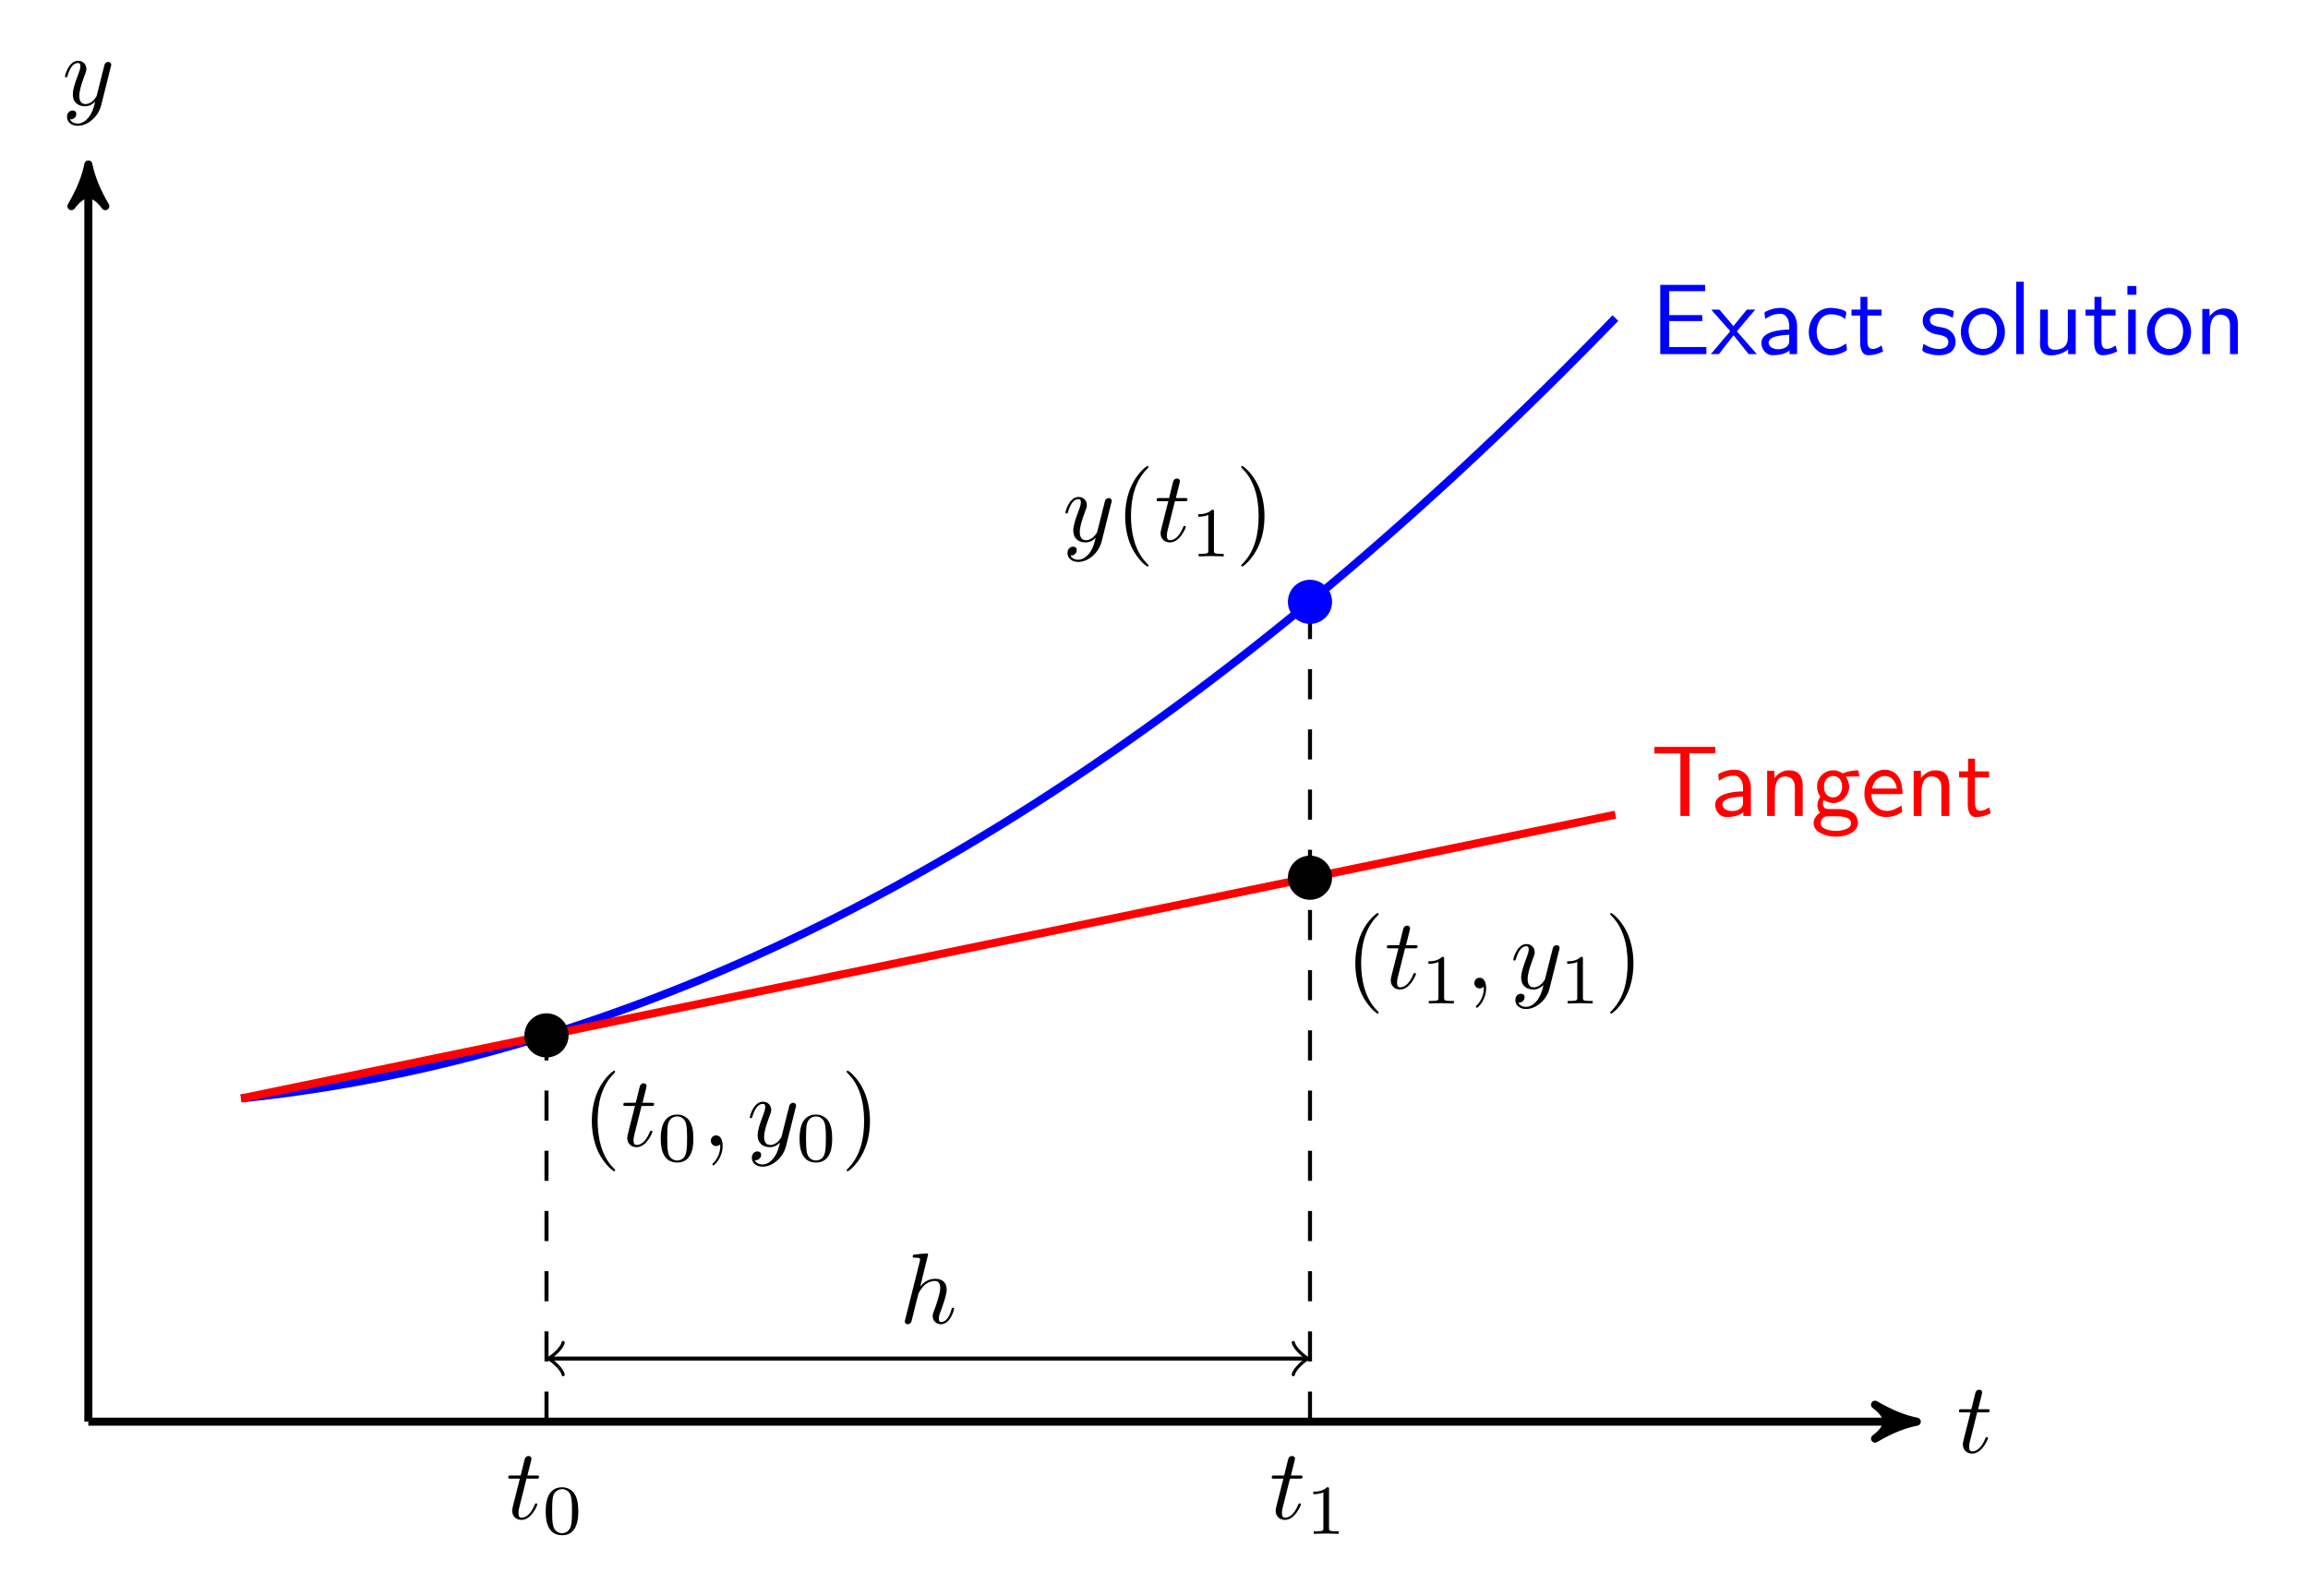
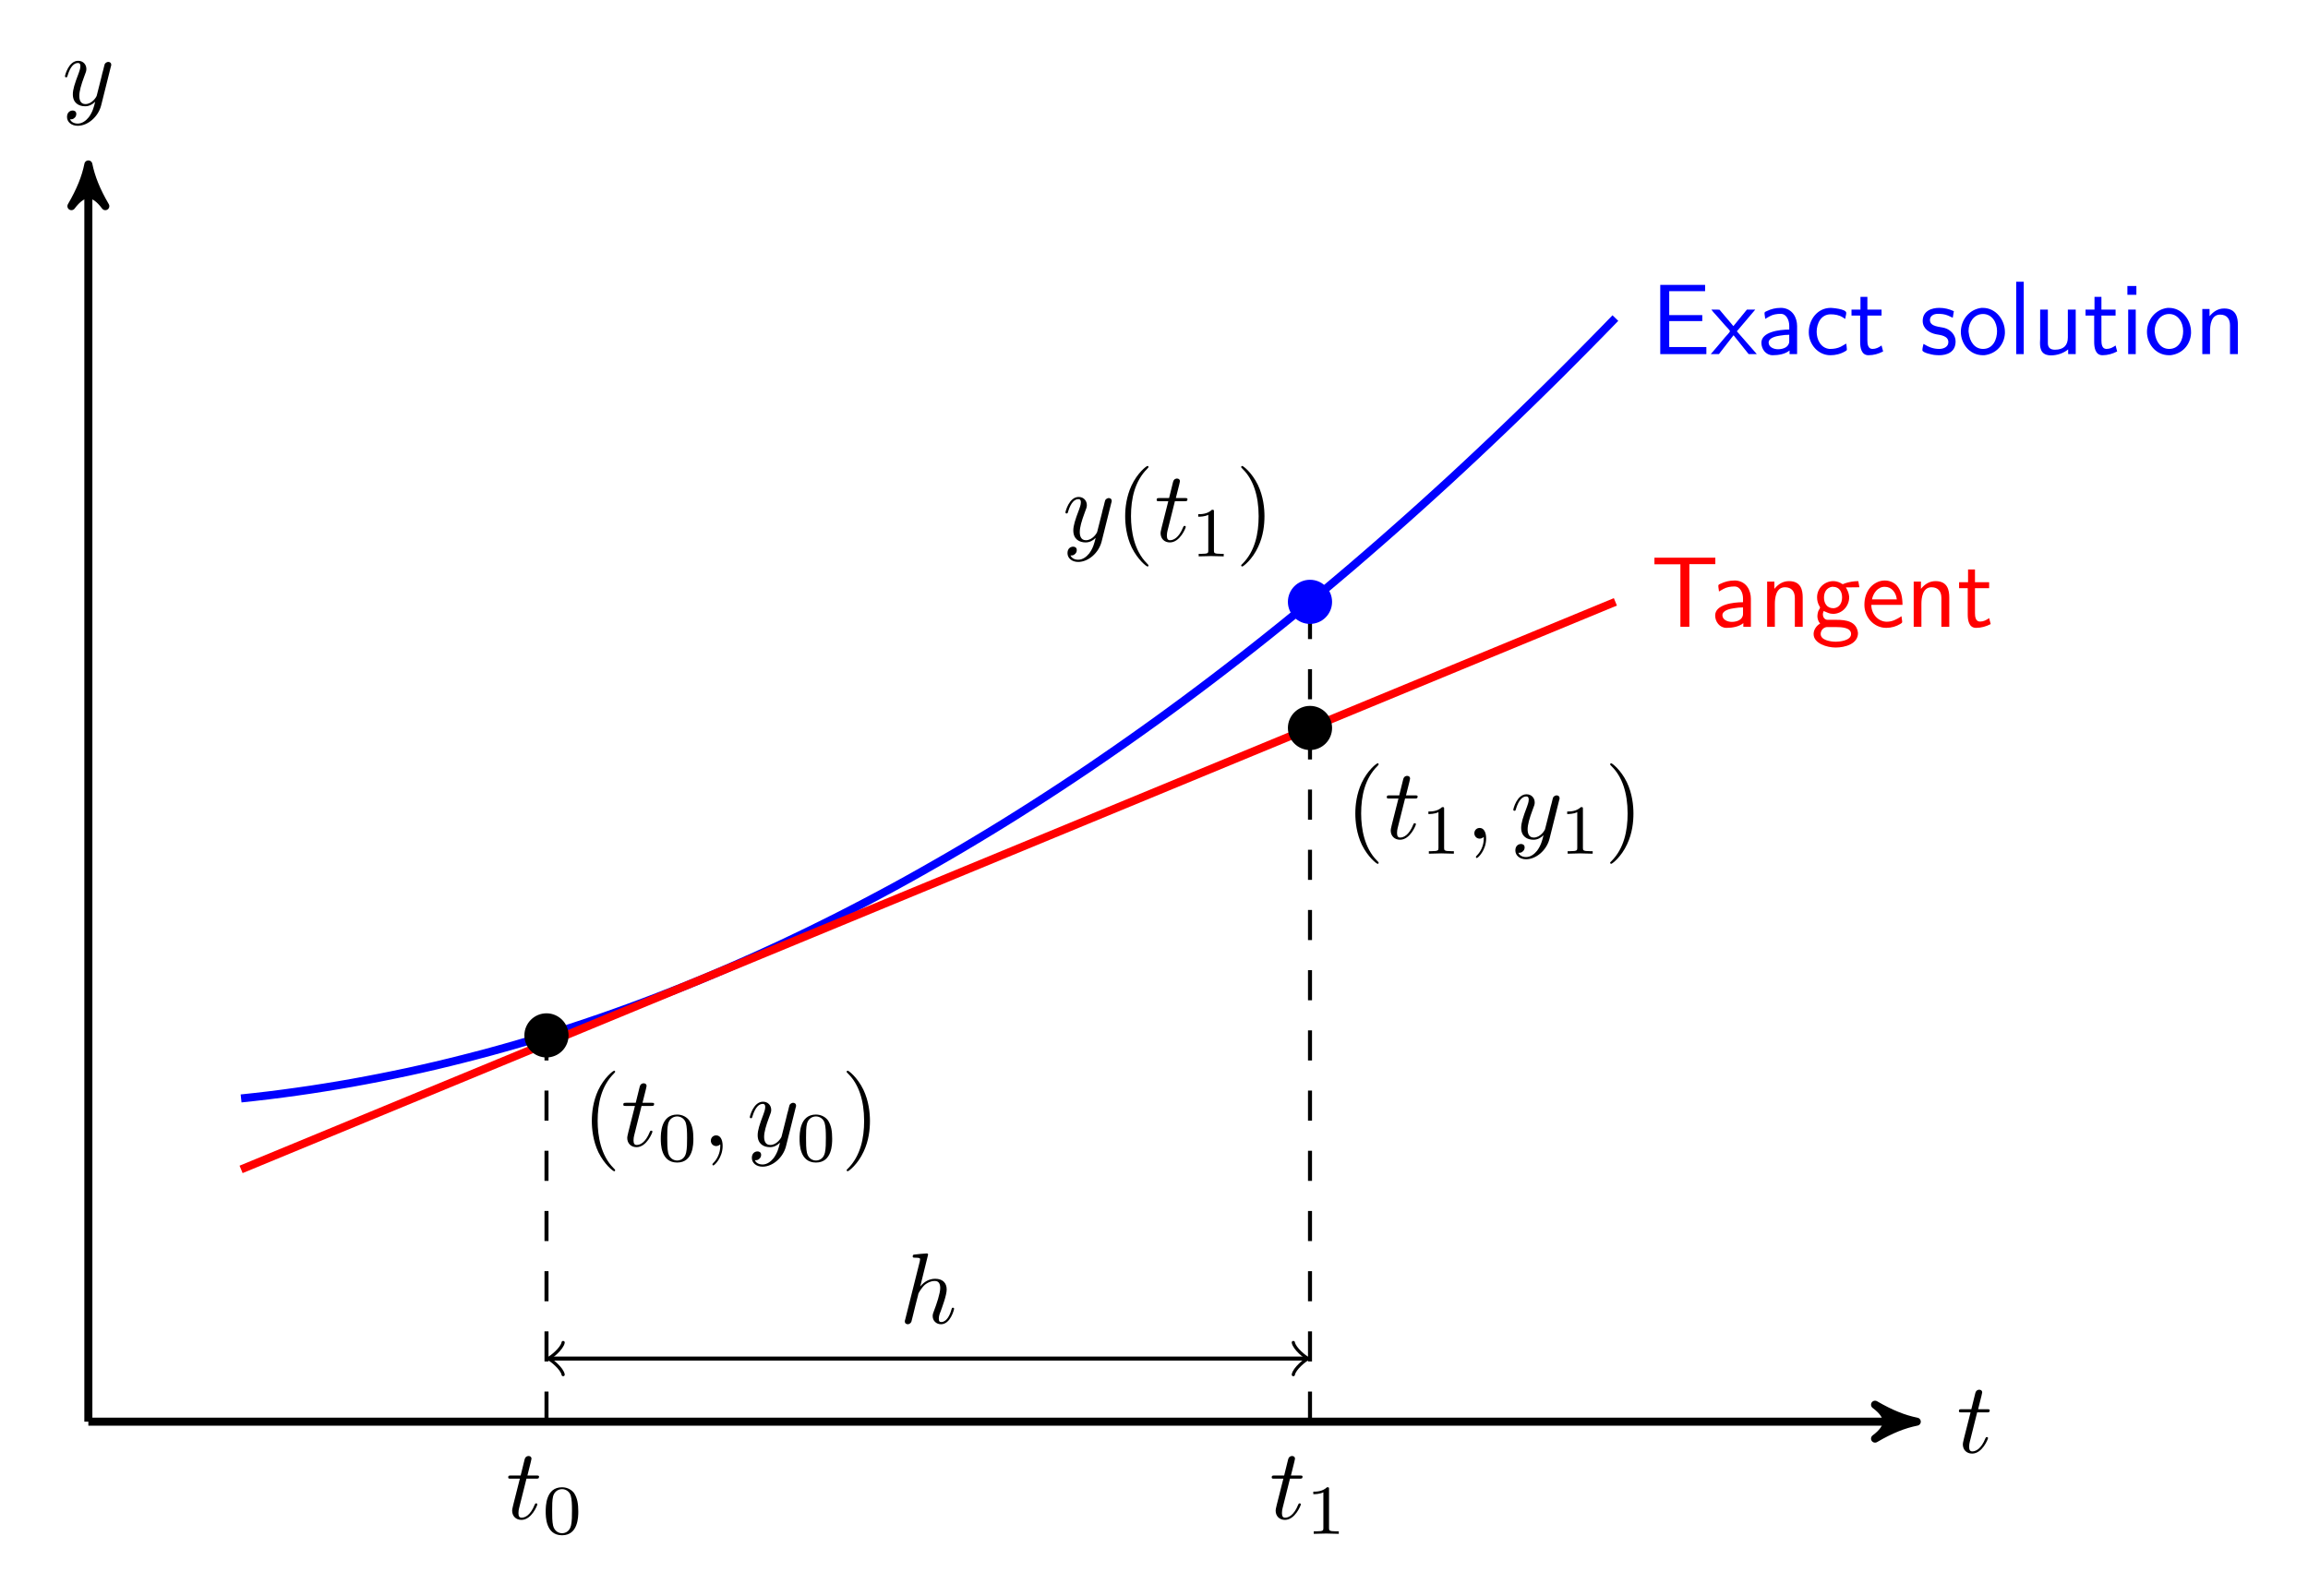
<svg xmlns="http://www.w3.org/2000/svg" xmlns:xlink="http://www.w3.org/1999/xlink" width="229.161pt" height="158.469pt" viewBox="0 0 229.161 158.469">
  <defs>
    <g>
      <g id="glyph-0-0">
        <path d="M 0.938 -6.891 L 0.938 -0.016 L 5.516 -0.016 L 5.516 -0.719 L 1.828 -0.719 L 1.828 -3.297 L 5.109 -3.297 L 5.109 -3.891 L 1.828 -3.891 L 1.828 -6.266 L 5.391 -6.266 L 5.391 -6.891 Z M 0.938 -6.891 " />
      </g>
      <g id="glyph-0-1">
        <path d="M 0.062 -4.438 C 0.188 -4.25 0.359 -4.078 0.516 -3.906 L 1.422 -2.875 C 1.578 -2.688 1.906 -2.391 1.906 -2.297 C 1.906 -2.188 1.578 -1.875 1.422 -1.688 C 1.109 -1.328 0.812 -0.969 0.5 -0.594 C 0.328 -0.406 0.156 -0.203 0 -0.016 L 0.812 -0.016 L 2.266 -1.891 L 3.766 -0.016 L 4.578 -0.016 L 2.594 -2.281 L 4.422 -4.438 L 3.594 -4.438 L 2.25 -2.797 L 0.875 -4.422 L 0.625 -4.438 Z M 0.062 -4.438 " />
      </g>
      <g id="glyph-0-2">
        <path d="M 0.812 -3.516 C 0.969 -3.594 1.094 -3.688 1.25 -3.766 C 1.578 -3.953 1.969 -4.016 2.359 -4.016 C 2.953 -4.016 3.203 -3.344 3.203 -2.828 C 3.203 -2.703 3.203 -2.578 3.203 -2.453 C 2.188 -2.453 0.438 -2.219 0.438 -1.141 C 0.438 -0.516 0.875 0.094 1.562 0.094 C 2.141 0.094 2.797 -0.016 3.234 -0.375 L 3.234 -0.016 L 3.984 -0.016 L 3.984 -2.797 C 3.984 -3.625 3.547 -4.531 2.469 -4.609 L 2.359 -4.609 C 1.859 -4.609 1.406 -4.5 0.953 -4.281 C 0.875 -4.25 0.75 -4.203 0.75 -4.094 C 0.75 -3.891 0.812 -3.703 0.812 -3.516 Z M 3.203 -1.938 L 3.203 -1.297 C 3.203 -0.719 2.609 -0.5 2.094 -0.5 C 1.672 -0.5 1.156 -0.703 1.156 -1.172 C 1.172 -1.656 1.953 -1.812 2.328 -1.859 C 2.609 -1.906 2.906 -1.938 3.203 -1.938 Z M 3.203 -1.938 " />
      </g>
      <g id="glyph-0-3">
        <path d="M 4.078 -1.062 C 3.891 -0.969 3.719 -0.844 3.531 -0.75 C 3.219 -0.594 2.844 -0.531 2.5 -0.531 L 2.406 -0.531 C 1.531 -0.625 1.141 -1.469 1.141 -2.234 C 1.141 -3.047 1.562 -3.969 2.531 -3.969 C 2.953 -3.969 3.391 -3.891 3.75 -3.656 C 3.828 -3.609 3.891 -3.547 3.984 -3.516 C 3.984 -3.703 4.078 -3.906 4.078 -4.109 C 4.078 -4.531 2.531 -4.609 2.547 -4.609 C 1.188 -4.609 0.359 -3.406 0.359 -2.203 L 0.359 -2.141 C 0.375 -1 1.266 0.094 2.5 0.094 C 3.031 0.094 3.531 -0.031 4 -0.312 C 4.062 -0.359 4.141 -0.375 4.141 -0.484 C 4.141 -0.672 4.094 -0.875 4.078 -1.062 Z M 4.078 -1.062 " />
      </g>
      <g id="glyph-0-4">
        <path d="M 1.062 -5.703 L 1.062 -4.438 L 0.172 -4.438 L 0.172 -3.844 L 1.031 -3.844 L 1.031 -1.219 C 1.031 -0.672 1.141 0.094 1.859 0.094 C 2.375 0.094 2.859 -0.047 3.312 -0.281 L 3.156 -0.875 C 2.859 -0.672 2.609 -0.531 2.25 -0.531 C 1.797 -0.531 1.75 -1.031 1.75 -1.375 L 1.75 -3.844 L 3.156 -3.844 L 3.156 -4.438 L 1.75 -4.438 L 1.75 -5.703 Z M 1.062 -5.703 " />
      </g>
      <g id="glyph-0-5">
        <path d="M 0.406 -1.031 C 0.359 -0.828 0.297 -0.594 0.297 -0.406 C 0.297 -0.141 1.328 0.047 1.453 0.062 C 1.609 0.078 1.781 0.094 1.969 0.094 C 2.703 0.094 3.594 -0.188 3.594 -1.281 C 3.594 -1.922 3.094 -2.438 2.516 -2.609 C 2.031 -2.75 1.047 -2.719 1.047 -3.406 C 1.047 -3.812 1.422 -4.016 1.828 -4.016 C 2.172 -4.016 2.516 -3.984 2.844 -3.844 C 3.016 -3.781 3.156 -3.688 3.312 -3.625 L 3.422 -4.281 C 2.938 -4.5 2.484 -4.609 1.969 -4.609 C 1.203 -4.609 0.328 -4.297 0.328 -3.312 C 0.328 -2.531 1.016 -2.109 1.672 -1.984 C 2.125 -1.906 2.875 -1.828 2.875 -1.203 C 2.875 -0.734 2.406 -0.531 1.969 -0.531 C 1.391 -0.531 0.953 -0.703 0.406 -1.031 Z M 0.406 -1.031 " />
      </g>
      <g id="glyph-0-6">
        <path d="M 2.344 -4.609 C 1.094 -4.453 0.297 -3.375 0.297 -2.219 C 0.297 -1.109 1.109 0.094 2.5 0.094 L 2.625 0.094 C 3.844 -0.047 4.609 -0.969 4.672 -2.078 L 4.672 -2.219 C 4.672 -3.375 3.812 -4.609 2.469 -4.609 Z M 1.078 -2.141 C 1.062 -2.203 1.062 -2.266 1.062 -2.328 C 1.062 -3.156 1.594 -4 2.5 -4 C 3.375 -4 3.891 -3.188 3.891 -2.297 C 3.891 -1.531 3.531 -0.531 2.5 -0.531 C 1.672 -0.531 1.172 -1.25 1.078 -2.141 Z M 1.078 -2.141 " />
      </g>
      <g id="glyph-0-7">
        <path d="M 0.812 -7.203 L 0.812 -0.016 L 1.562 -0.016 L 1.562 -7.203 Z M 0.812 -7.203 " />
      </g>
      <g id="glyph-0-8">
        <path d="M 0.812 -4.438 L 0.812 -1.547 C 0.812 -1.422 0.797 -1.281 0.797 -1.141 C 0.797 -0.812 0.828 -0.469 1.031 -0.219 C 1.234 0.031 1.562 0.109 1.875 0.109 C 2.5 0.109 3.109 -0.094 3.594 -0.484 L 3.594 -0.016 L 4.344 -0.016 L 4.344 -4.438 L 3.562 -4.438 L 3.562 -1.672 C 3.562 -0.891 3.141 -0.453 2.281 -0.453 C 1.859 -0.453 1.578 -0.625 1.578 -1.109 L 1.578 -4.438 Z M 0.812 -4.438 " />
      </g>
      <g id="glyph-0-9">
        <path d="M 0.812 -4.438 L 0.812 -0.016 L 1.562 -0.016 L 1.562 -4.438 Z M 0.734 -6.781 L 0.734 -5.906 L 1.625 -5.906 L 1.625 -6.781 Z M 0.734 -6.781 " />
      </g>
      <g id="glyph-0-10">
        <path d="M 1.531 -3.781 L 1.531 -4.5 L 0.812 -4.5 L 0.812 -0.016 L 1.578 -0.016 L 1.578 -2.281 C 1.578 -2.875 1.688 -3.938 2.578 -3.938 C 3.234 -3.938 3.562 -3.531 3.562 -2.875 C 3.562 -2.75 3.562 -2.625 3.562 -2.516 L 3.562 -0.016 L 4.344 -0.016 L 4.344 -2.375 C 4.344 -2.547 4.344 -2.734 4.344 -2.922 C 4.344 -3.656 4.172 -4.547 2.984 -4.547 C 2.359 -4.547 1.906 -4.234 1.531 -3.781 Z M 1.531 -3.781 " />
      </g>
      <g id="glyph-0-11">
        <path d="M 0.359 -6.875 L 0.359 -6.219 L 2.938 -6.219 L 2.938 -0.016 L 3.828 -0.016 L 3.828 -6.234 L 6.406 -6.234 L 6.406 -6.875 Z M 0.359 -6.875 " />
      </g>
      <g id="glyph-0-12">
        <path d="M 0.922 -0.344 L 0.922 -0.328 C 0.562 -0.125 0.281 0.281 0.281 0.703 C 0.281 1.641 1.594 2.047 2.469 2.047 C 3.406 2.047 4.688 1.688 4.688 0.609 C 4.562 -0.578 3.453 -0.703 2.578 -0.703 L 1.688 -0.703 C 1.375 -0.703 1.203 -0.953 1.203 -1.25 L 1.203 -1.312 C 1.219 -1.422 1.25 -1.5 1.281 -1.578 C 1.656 -1.422 1.859 -1.297 2.219 -1.297 C 3.125 -1.297 3.812 -2.078 3.812 -2.938 L 3.812 -3.016 C 3.781 -3.344 3.656 -3.641 3.484 -3.922 L 4.828 -3.938 L 4.719 -4.547 C 4.266 -4.547 3.781 -4.469 3.344 -4.312 C 3.297 -4.281 3.234 -4.25 3.188 -4.25 C 3.109 -4.25 3 -4.344 2.938 -4.375 C 2.719 -4.484 2.469 -4.547 2.234 -4.547 C 1.391 -4.547 0.625 -3.875 0.625 -2.938 C 0.625 -2.625 0.703 -2.328 0.859 -2.062 C 0.875 -2.031 0.922 -1.969 0.922 -1.922 C 0.922 -1.844 0.781 -1.672 0.734 -1.531 C 0.688 -1.375 0.656 -1.219 0.656 -1.078 C 0.656 -0.812 0.75 -0.531 0.922 -0.344 Z M 1.578 0.016 L 2.516 0.016 C 3.078 0.016 4 0.062 4 0.703 C 4 1.391 2.766 1.469 2.5 1.469 C 1.984 1.469 0.984 1.328 0.984 0.703 C 0.984 0.359 1.234 0.062 1.578 0.016 Z M 2.109 -3.984 L 2.188 -3.984 C 2.875 -3.984 3.109 -3.438 3.109 -2.938 C 3.109 -2.406 2.875 -1.938 2.312 -1.859 L 2.234 -1.859 C 1.562 -1.859 1.312 -2.406 1.312 -2.906 C 1.312 -3.422 1.547 -3.891 2.109 -3.984 Z M 2.109 -3.984 " />
      </g>
      <g id="glyph-0-13">
        <path d="M 4.031 -1.062 C 3.531 -0.75 3.125 -0.516 2.562 -0.516 C 1.781 -0.516 1.031 -1.203 1.031 -2.188 L 4.125 -2.188 C 4.125 -2.875 4.016 -3.625 3.531 -4.141 C 3.219 -4.453 2.797 -4.609 2.359 -4.609 C 1.812 -4.609 1.312 -4.344 0.953 -3.953 C 0.531 -3.484 0.344 -2.844 0.344 -2.219 L 0.344 -2.172 C 0.344 -1 1.25 0.094 2.516 0.094 C 3.016 0.094 3.516 -0.047 3.938 -0.312 C 4 -0.375 4.094 -0.391 4.094 -0.484 C 4.094 -0.672 4.031 -0.875 4.031 -1.062 Z M 1.094 -2.734 C 1.219 -3.344 1.656 -3.984 2.359 -3.984 C 3.062 -3.984 3.484 -3.406 3.562 -2.734 Z M 1.094 -2.734 " />
      </g>
      <g id="glyph-1-0">
        <path d="M 2.859 -6.812 C 2.859 -6.812 2.859 -6.922 2.734 -6.922 C 2.5 -6.922 1.781 -6.844 1.516 -6.812 C 1.438 -6.812 1.328 -6.797 1.328 -6.625 C 1.328 -6.5 1.422 -6.5 1.562 -6.5 C 2.047 -6.5 2.062 -6.438 2.062 -6.328 L 2.031 -6.125 L 0.594 -0.391 C 0.547 -0.25 0.547 -0.234 0.547 -0.172 C 0.547 0.062 0.75 0.109 0.844 0.109 C 1 0.109 1.156 -0.016 1.203 -0.156 L 1.391 -0.906 L 1.609 -1.797 C 1.672 -2.031 1.734 -2.25 1.781 -2.469 C 1.797 -2.531 1.891 -2.859 1.891 -2.922 C 1.922 -3.016 2.234 -3.562 2.578 -3.844 C 2.797 -4 3.094 -4.188 3.531 -4.188 C 3.953 -4.188 4.062 -3.844 4.062 -3.484 C 4.062 -2.953 3.688 -1.859 3.453 -1.25 C 3.375 -1.031 3.312 -0.906 3.312 -0.703 C 3.312 -0.234 3.672 0.109 4.141 0.109 C 5.078 0.109 5.438 -1.344 5.438 -1.422 C 5.438 -1.531 5.359 -1.531 5.328 -1.531 C 5.219 -1.531 5.219 -1.5 5.172 -1.344 C 5.031 -0.812 4.703 -0.109 4.156 -0.109 C 3.984 -0.109 3.922 -0.203 3.922 -0.438 C 3.922 -0.688 4 -0.922 4.094 -1.141 C 4.25 -1.578 4.703 -2.766 4.703 -3.344 C 4.703 -3.984 4.312 -4.406 3.562 -4.406 C 2.938 -4.406 2.453 -4.094 2.078 -3.641 Z M 2.859 -6.812 " />
      </g>
      <g id="glyph-1-1">
        <path d="M 2.047 -3.984 L 2.984 -3.984 C 3.188 -3.984 3.297 -3.984 3.297 -4.188 C 3.297 -4.297 3.188 -4.297 3.016 -4.297 L 2.141 -4.297 C 2.5 -5.719 2.547 -5.906 2.547 -5.969 C 2.547 -6.141 2.422 -6.234 2.25 -6.234 C 2.219 -6.234 1.938 -6.234 1.859 -5.875 L 1.469 -4.297 L 0.531 -4.297 C 0.328 -4.297 0.234 -4.297 0.234 -4.109 C 0.234 -3.984 0.312 -3.984 0.516 -3.984 L 1.391 -3.984 C 0.672 -1.156 0.625 -0.984 0.625 -0.812 C 0.625 -0.266 1 0.109 1.547 0.109 C 2.562 0.109 3.125 -1.344 3.125 -1.422 C 3.125 -1.531 3.047 -1.531 3.016 -1.531 C 2.922 -1.531 2.906 -1.5 2.859 -1.391 C 2.438 -0.344 1.906 -0.109 1.562 -0.109 C 1.359 -0.109 1.25 -0.234 1.25 -0.562 C 1.25 -0.812 1.281 -0.875 1.312 -1.047 Z M 2.047 -3.984 " />
      </g>
      <g id="glyph-1-2">
        <path d="M 2.031 -0.016 C 2.031 -0.672 1.781 -1.062 1.391 -1.062 C 1.062 -1.062 0.859 -0.812 0.859 -0.531 C 0.859 -0.266 1.062 0 1.391 0 C 1.5 0 1.641 -0.047 1.734 -0.125 C 1.766 -0.156 1.781 -0.156 1.781 -0.156 C 1.797 -0.156 1.797 -0.156 1.797 -0.016 C 1.797 0.734 1.453 1.328 1.125 1.656 C 1.016 1.766 1.016 1.781 1.016 1.812 C 1.016 1.891 1.062 1.922 1.109 1.922 C 1.219 1.922 2.031 1.156 2.031 -0.016 Z M 2.031 -0.016 " />
      </g>
      <g id="glyph-1-3">
        <path d="M 4.844 -3.797 C 4.891 -3.938 4.891 -3.953 4.891 -4.031 C 4.891 -4.203 4.75 -4.297 4.594 -4.297 C 4.5 -4.297 4.344 -4.234 4.25 -4.094 C 4.234 -4.031 4.141 -3.734 4.109 -3.547 C 4.031 -3.297 3.969 -3.016 3.906 -2.75 L 3.453 -0.953 C 3.422 -0.812 2.984 -0.109 2.328 -0.109 C 1.828 -0.109 1.719 -0.547 1.719 -0.922 C 1.719 -1.375 1.891 -2 2.219 -2.875 C 2.375 -3.281 2.422 -3.391 2.422 -3.594 C 2.422 -4.031 2.109 -4.406 1.609 -4.406 C 0.656 -4.406 0.297 -2.953 0.297 -2.875 C 0.297 -2.766 0.391 -2.766 0.406 -2.766 C 0.516 -2.766 0.516 -2.797 0.562 -2.953 C 0.844 -3.891 1.234 -4.188 1.578 -4.188 C 1.656 -4.188 1.828 -4.188 1.828 -3.875 C 1.828 -3.625 1.719 -3.359 1.656 -3.172 C 1.25 -2.109 1.078 -1.547 1.078 -1.078 C 1.078 -0.188 1.703 0.109 2.297 0.109 C 2.688 0.109 3.016 -0.062 3.297 -0.344 C 3.172 0.172 3.047 0.672 2.656 1.203 C 2.391 1.531 2.016 1.828 1.562 1.828 C 1.422 1.828 0.969 1.797 0.797 1.406 C 0.953 1.406 1.094 1.406 1.219 1.281 C 1.328 1.203 1.422 1.062 1.422 0.875 C 1.422 0.562 1.156 0.531 1.062 0.531 C 0.828 0.531 0.5 0.688 0.5 1.172 C 0.5 1.672 0.938 2.047 1.562 2.047 C 2.578 2.047 3.609 1.141 3.891 0.016 Z M 4.844 -3.797 " />
      </g>
      <g id="glyph-2-0">
        <path d="M 3.594 -2.219 C 3.594 -2.984 3.5 -3.547 3.188 -4.031 C 2.969 -4.344 2.531 -4.625 1.984 -4.625 C 0.359 -4.625 0.359 -2.719 0.359 -2.219 C 0.359 -1.719 0.359 0.141 1.984 0.141 C 3.594 0.141 3.594 -1.719 3.594 -2.219 Z M 1.984 -0.062 C 1.656 -0.062 1.234 -0.25 1.094 -0.812 C 1 -1.219 1 -1.797 1 -2.312 C 1 -2.828 1 -3.359 1.094 -3.734 C 1.25 -4.281 1.688 -4.438 1.984 -4.438 C 2.359 -4.438 2.719 -4.203 2.844 -3.797 C 2.953 -3.422 2.969 -2.922 2.969 -2.312 C 2.969 -1.797 2.969 -1.281 2.875 -0.844 C 2.734 -0.203 2.266 -0.062 1.984 -0.062 Z M 1.984 -0.062 " />
      </g>
      <g id="glyph-2-1">
        <path d="M 2.328 -4.438 C 2.328 -4.625 2.328 -4.625 2.125 -4.625 C 1.672 -4.188 1.047 -4.188 0.766 -4.188 L 0.766 -3.938 C 0.922 -3.938 1.391 -3.938 1.766 -4.125 L 1.766 -0.578 C 1.766 -0.344 1.766 -0.25 1.078 -0.25 L 0.812 -0.25 L 0.812 0 C 0.938 0 1.797 -0.031 2.047 -0.031 C 2.266 -0.031 3.141 0 3.297 0 L 3.297 -0.25 L 3.031 -0.25 C 2.328 -0.25 2.328 -0.344 2.328 -0.578 Z M 2.328 -4.438 " />
      </g>
      <g id="glyph-3-0">
        <path d="M 3.297 2.391 C 3.297 2.359 3.297 2.344 3.125 2.172 C 1.891 0.922 1.562 -0.969 1.562 -2.5 C 1.562 -4.234 1.938 -5.969 3.172 -7.203 C 3.297 -7.328 3.297 -7.344 3.297 -7.375 C 3.297 -7.453 3.266 -7.484 3.203 -7.484 C 3.094 -7.484 2.203 -6.797 1.609 -5.531 C 1.109 -4.438 0.984 -3.328 0.984 -2.5 C 0.984 -1.719 1.094 -0.516 1.641 0.625 C 2.25 1.844 3.094 2.5 3.203 2.5 C 3.266 2.5 3.297 2.469 3.297 2.391 Z M 3.297 2.391 " />
      </g>
      <g id="glyph-3-1">
        <path d="M 2.875 -2.5 C 2.875 -3.266 2.766 -4.469 2.219 -5.609 C 1.625 -6.828 0.766 -7.484 0.672 -7.484 C 0.609 -7.484 0.562 -7.438 0.562 -7.375 C 0.562 -7.344 0.562 -7.328 0.75 -7.141 C 1.734 -6.156 2.297 -4.578 2.297 -2.5 C 2.297 -0.781 1.938 0.969 0.703 2.219 C 0.562 2.344 0.562 2.359 0.562 2.391 C 0.562 2.453 0.609 2.5 0.672 2.5 C 0.766 2.5 1.672 1.812 2.25 0.547 C 2.766 -0.547 2.875 -1.656 2.875 -2.5 Z M 2.875 -2.5 " />
      </g>
    </g>
  </defs>
  <path fill="none" stroke-width="0.797" stroke-linecap="butt" stroke-linejoin="miter" stroke="rgb(0%, 0%, 0%)" stroke-opacity="1" stroke-miterlimit="10" d="M -0.002 -0.002 L 180.506 -0.002 " transform="matrix(1, 0, 0, -1, 8.775, 141.174)" />
  <path fill-rule="nonzero" fill="rgb(0%, 0%, 0%)" fill-opacity="1" stroke-width="0.797" stroke-linecap="butt" stroke-linejoin="round" stroke="rgb(0%, 0%, 0%)" stroke-opacity="1" stroke-miterlimit="10" d="M 1.036 -0.002 C -0.257 0.26 -1.554 0.776 -3.109 1.682 C -1.554 0.518 -1.554 -0.517 -3.109 -1.685 C -1.554 -0.775 -0.257 -0.26 1.036 -0.002 Z M 1.036 -0.002 " transform="matrix(1, 0, 0, -1, 189.2807, 141.174)" />
  <path fill="none" stroke-width="0.797" stroke-linecap="butt" stroke-linejoin="miter" stroke="rgb(0%, 0%, 0%)" stroke-opacity="1" stroke-miterlimit="10" d="M -0.002 -0.002 L -0.002 123.811 " transform="matrix(1, 0, 0, -1, 8.775, 141.174)" />
  <path fill-rule="nonzero" fill="rgb(0%, 0%, 0%)" fill-opacity="1" stroke-width="0.797" stroke-linecap="butt" stroke-linejoin="round" stroke="rgb(0%, 0%, 0%)" stroke-opacity="1" stroke-miterlimit="10" d="M 1.034 0.002 C -0.259 0.259 -1.555 0.779 -3.11 1.685 C -1.555 0.517 -1.555 -0.518 -3.11 -1.682 C -1.555 -0.776 -0.259 -0.26 1.034 0.002 Z M 1.034 0.002 " transform="matrix(0, -1, -1, 0, 8.775, 17.36255)" />
  <path fill="none" stroke-width="0.797" stroke-linecap="butt" stroke-linejoin="miter" stroke="rgb(0%, 0%, 100%)" stroke-opacity="1" stroke-miterlimit="10" d="M 15.162 32.096 L 16.541 32.244 L 17.916 32.404 L 19.295 32.58 L 20.674 32.768 L 22.053 32.967 L 23.432 33.182 L 24.811 33.408 L 26.19 33.647 L 27.565 33.901 L 28.944 34.166 L 30.323 34.444 L 31.702 34.733 L 33.08 35.037 L 34.459 35.354 L 35.838 35.686 L 37.213 36.029 L 38.592 36.385 L 39.971 36.752 L 41.35 37.135 L 42.729 37.529 L 44.108 37.936 L 45.483 38.358 L 46.862 38.791 L 48.241 39.236 L 49.62 39.697 L 50.998 40.166 L 52.377 40.654 L 53.756 41.151 L 55.131 41.662 L 56.51 42.186 L 57.889 42.725 L 59.268 43.272 L 60.647 43.834 L 62.026 44.412 L 63.405 45.002 L 64.78 45.604 L 66.159 46.217 L 67.537 46.846 L 68.916 47.483 L 70.295 48.139 L 71.674 48.803 L 73.049 49.483 L 74.428 50.174 L 75.807 50.881 L 77.186 51.6 L 78.565 52.33 L 79.944 53.072 L 81.323 53.83 L 82.698 54.6 L 84.077 55.385 L 85.455 56.178 L 86.834 56.986 L 88.213 57.811 L 89.592 58.643 L 90.971 59.49 L 92.346 60.35 L 93.725 61.225 L 95.104 62.111 L 96.483 63.01 L 97.862 63.924 L 99.241 64.846 L 100.616 65.787 L 101.995 66.737 L 103.373 67.701 L 104.752 68.678 L 106.131 69.666 L 107.51 70.67 L 108.889 71.686 L 110.264 72.713 L 111.643 73.756 L 113.022 74.811 L 114.401 75.877 L 115.78 76.959 L 117.159 78.053 L 118.537 79.158 L 119.912 80.276 L 121.291 81.408 L 122.67 82.553 L 124.049 83.713 L 125.428 84.881 L 126.807 86.069 L 128.182 87.264 L 129.561 88.475 L 130.94 89.697 L 132.319 90.932 L 133.698 92.182 L 135.077 93.44 L 136.455 94.717 L 137.83 96.002 L 139.209 97.303 L 140.588 98.615 L 141.967 99.944 L 143.346 101.283 L 144.725 102.635 L 146.104 103.998 L 147.479 105.377 L 148.858 106.768 L 150.237 108.17 L 151.616 109.588 " transform="matrix(1, 0, 0, -1, 8.775, 141.174)" />
  <g fill="rgb(0%, 0%, 100%)" fill-opacity="1">
    <use xlink:href="#glyph-0-0" x="163.909" y="35.181" />
    <use xlink:href="#glyph-0-1" x="169.858" y="35.181" />
    <use xlink:href="#glyph-0-2" x="174.45" y="35.181" />
    <use xlink:href="#glyph-0-3" x="179.236" y="35.181" />
    <use xlink:href="#glyph-0-4" x="183.663" y="35.181" />
  </g>
  <g fill="rgb(0%, 0%, 100%)" fill-opacity="1">
    <use xlink:href="#glyph-0-5" x="190.577" y="35.181" />
    <use xlink:href="#glyph-0-6" x="194.395" y="35.181" />
    <use xlink:href="#glyph-0-7" x="199.375" y="35.181" />
    <use xlink:href="#glyph-0-8" x="201.754" y="35.181" />
    <use xlink:href="#glyph-0-4" x="206.9" y="35.181" />
    <use xlink:href="#glyph-0-9" x="210.496" y="35.181" />
    <use xlink:href="#glyph-0-6" x="212.875" y="35.181" />
    <use xlink:href="#glyph-0-10" x="217.855" y="35.181" />
  </g>
-   <path fill="none" stroke-width="0.797" stroke-linecap="butt" stroke-linejoin="miter" stroke="rgb(100%, 0%, 0%)" stroke-opacity="1" stroke-miterlimit="10" d="M 15.162 32.096 L 151.616 60.276 " transform="matrix(1, 0, 0, -1, 8.775, 141.174)" />
+   <path fill="none" stroke-width="0.797" stroke-linecap="butt" stroke-linejoin="miter" stroke="rgb(100%, 0%, 0%)" stroke-opacity="1" stroke-miterlimit="10" d="M 15.162 25.049 L 151.616 81.408 " transform="matrix(1, 0, 0, -1, 8.775, 141.174)" />
  <g fill="rgb(100%, 0%, 0%)" fill-opacity="1">
-     <use xlink:href="#glyph-0-11" x="163.909" y="81.041" />
+     <use xlink:href="#glyph-0-11" x="163.909" y="62.255" />
  </g>
  <g fill="rgb(100%, 0%, 0%)" fill-opacity="1">
-     <use xlink:href="#glyph-0-2" x="169.861" y="81.041" />
-     <use xlink:href="#glyph-0-10" x="174.647" y="81.041" />
-     <use xlink:href="#glyph-0-12" x="179.792" y="81.041" />
-     <use xlink:href="#glyph-0-13" x="184.773" y="81.041" />
-     <use xlink:href="#glyph-0-10" x="189.199" y="81.041" />
-     <use xlink:href="#glyph-0-4" x="194.345" y="81.041" />
+     <use xlink:href="#glyph-0-2" x="169.861" y="62.255" />
+     <use xlink:href="#glyph-0-10" x="174.647" y="62.255" />
+     <use xlink:href="#glyph-0-12" x="179.792" y="62.255" />
+     <use xlink:href="#glyph-0-13" x="184.773" y="62.255" />
+     <use xlink:href="#glyph-0-10" x="189.199" y="62.255" />
+     <use xlink:href="#glyph-0-4" x="194.345" y="62.255" />
  </g>
  <path fill="none" stroke-width="0.399" stroke-linecap="butt" stroke-linejoin="miter" stroke="rgb(0%, 0%, 0%)" stroke-opacity="1" stroke-dasharray="2.989 2.989" stroke-miterlimit="10" d="M 45.487 -0.002 L 45.487 38.358 " transform="matrix(1, 0, 0, -1, 8.775, 141.174)" />
  <path fill="none" stroke-width="0.399" stroke-linecap="butt" stroke-linejoin="miter" stroke="rgb(0%, 0%, 0%)" stroke-opacity="1" stroke-dasharray="2.989 2.989" stroke-miterlimit="10" d="M 121.295 -0.002 L 121.295 81.408 " transform="matrix(1, 0, 0, -1, 8.775, 141.174)" />
  <path fill="none" stroke-width="0.399" stroke-linecap="butt" stroke-linejoin="miter" stroke="rgb(0%, 0%, 0%)" stroke-opacity="1" stroke-miterlimit="10" d="M 45.944 6.264 L 120.834 6.264 " transform="matrix(1, 0, 0, -1, 8.775, 141.174)" />
  <path fill="none" stroke-width="0.319" stroke-linecap="round" stroke-linejoin="round" stroke="rgb(0%, 0%, 0%)" stroke-opacity="1" stroke-miterlimit="10" d="M -1.196 1.592 C -1.094 0.995 -0 0.1 0.3 -0.002 C -0 -0.099 -1.094 -0.998 -1.196 -1.595 " transform="matrix(-1, 0, 0, 1, 54.71834, 134.9117)" />
  <path fill="none" stroke-width="0.319" stroke-linecap="round" stroke-linejoin="round" stroke="rgb(0%, 0%, 0%)" stroke-opacity="1" stroke-miterlimit="10" d="M -1.196 1.595 C -1.095 0.998 -0.001 0.099 0.3 0.002 C -0.001 -0.1 -1.095 -0.995 -1.196 -1.592 " transform="matrix(1, 0, 0, -1, 129.6103, 134.9117)" />
  <g fill="rgb(0%, 0%, 0%)" fill-opacity="1">
    <use xlink:href="#glyph-1-0" x="89.293" y="131.392" />
  </g>
  <g fill="rgb(0%, 0%, 0%)" fill-opacity="1">
    <use xlink:href="#glyph-1-1" x="50.226" y="150.82" />
  </g>
  <g fill="rgb(0%, 0%, 0%)" fill-opacity="1">
    <use xlink:href="#glyph-2-0" x="53.824" y="152.315" />
  </g>
  <g fill="rgb(0%, 0%, 0%)" fill-opacity="1">
    <use xlink:href="#glyph-1-1" x="126.034" y="150.82" />
  </g>
  <g fill="rgb(0%, 0%, 0%)" fill-opacity="1">
    <use xlink:href="#glyph-2-1" x="129.631" y="152.315" />
  </g>
  <g fill="rgb(0%, 0%, 0%)" fill-opacity="1">
    <use xlink:href="#glyph-3-0" x="57.779" y="113.808" />
  </g>
  <g fill="rgb(0%, 0%, 0%)" fill-opacity="1">
    <use xlink:href="#glyph-1-1" x="61.653" y="113.808" />
  </g>
  <g fill="rgb(0%, 0%, 0%)" fill-opacity="1">
    <use xlink:href="#glyph-2-0" x="65.251" y="115.303" />
  </g>
  <g fill="rgb(0%, 0%, 0%)" fill-opacity="1">
    <use xlink:href="#glyph-1-2" x="69.72" y="113.808" />
  </g>
  <g fill="rgb(0%, 0%, 0%)" fill-opacity="1">
    <use xlink:href="#glyph-1-3" x="74.151" y="113.808" />
  </g>
  <g fill="rgb(0%, 0%, 0%)" fill-opacity="1">
    <use xlink:href="#glyph-2-0" x="79.032" y="115.303" />
  </g>
  <g fill="rgb(0%, 0%, 0%)" fill-opacity="1">
    <use xlink:href="#glyph-3-1" x="83.502" y="113.808" />
  </g>
  <g fill="rgb(0%, 0%, 0%)" fill-opacity="1">
-     <use xlink:href="#glyph-3-0" x="133.586" y="98.153" />
+     <use xlink:href="#glyph-3-0" x="133.586" y="83.28" />
  </g>
  <g fill="rgb(0%, 0%, 0%)" fill-opacity="1">
-     <use xlink:href="#glyph-1-1" x="137.46" y="98.153" />
+     <use xlink:href="#glyph-1-1" x="137.46" y="83.28" />
  </g>
  <g fill="rgb(0%, 0%, 0%)" fill-opacity="1">
-     <use xlink:href="#glyph-2-1" x="141.058" y="99.647" />
+     <use xlink:href="#glyph-2-1" x="141.058" y="84.774" />
  </g>
  <g fill="rgb(0%, 0%, 0%)" fill-opacity="1">
-     <use xlink:href="#glyph-1-2" x="145.528" y="98.153" />
+     <use xlink:href="#glyph-1-2" x="145.528" y="83.28" />
  </g>
  <g fill="rgb(0%, 0%, 0%)" fill-opacity="1">
-     <use xlink:href="#glyph-1-3" x="149.959" y="98.153" />
+     <use xlink:href="#glyph-1-3" x="149.959" y="83.28" />
  </g>
  <g fill="rgb(0%, 0%, 0%)" fill-opacity="1">
-     <use xlink:href="#glyph-2-1" x="154.84" y="99.647" />
+     <use xlink:href="#glyph-2-1" x="154.84" y="84.774" />
  </g>
  <g fill="rgb(0%, 0%, 0%)" fill-opacity="1">
-     <use xlink:href="#glyph-3-1" x="159.309" y="98.153" />
+     <use xlink:href="#glyph-3-1" x="159.309" y="83.28" />
  </g>
  <g fill="rgb(0%, 0%, 0%)" fill-opacity="1">
    <use xlink:href="#glyph-1-3" x="105.491" y="53.755" />
  </g>
  <g fill="rgb(0%, 0%, 0%)" fill-opacity="1">
    <use xlink:href="#glyph-3-0" x="110.734" y="53.755" />
  </g>
  <g fill="rgb(0%, 0%, 0%)" fill-opacity="1">
    <use xlink:href="#glyph-1-1" x="114.609" y="53.755" />
  </g>
  <g fill="rgb(0%, 0%, 0%)" fill-opacity="1">
    <use xlink:href="#glyph-2-1" x="118.205" y="55.249" />
  </g>
  <g fill="rgb(0%, 0%, 0%)" fill-opacity="1">
    <use xlink:href="#glyph-3-1" x="122.674" y="53.755" />
  </g>
  <path fill-rule="nonzero" fill="rgb(0%, 0%, 0%)" fill-opacity="1" stroke-width="0.399" stroke-linecap="butt" stroke-linejoin="miter" stroke="rgb(0%, 0%, 0%)" stroke-opacity="1" stroke-miterlimit="10" d="M 47.479 38.358 C 47.479 39.455 46.584 40.35 45.487 40.35 C 44.385 40.35 43.491 39.455 43.491 38.358 C 43.491 37.256 44.385 36.365 45.487 36.365 C 46.584 36.365 47.479 37.256 47.479 38.358 Z M 47.479 38.358 " transform="matrix(1, 0, 0, -1, 8.775, 141.174)" />
-   <path fill-rule="nonzero" fill="rgb(0%, 0%, 0%)" fill-opacity="1" stroke-width="0.399" stroke-linecap="butt" stroke-linejoin="miter" stroke="rgb(0%, 0%, 0%)" stroke-opacity="1" stroke-miterlimit="10" d="M 123.287 54.014 C 123.287 55.111 122.393 56.006 121.295 56.006 C 120.194 56.006 119.299 55.111 119.299 54.014 C 119.299 52.912 120.194 52.022 121.295 52.022 C 122.393 52.022 123.287 52.912 123.287 54.014 Z M 123.287 54.014 " transform="matrix(1, 0, 0, -1, 8.775, 141.174)" />
+   <path fill-rule="nonzero" fill="rgb(0%, 0%, 0%)" fill-opacity="1" stroke-width="0.399" stroke-linecap="butt" stroke-linejoin="miter" stroke="rgb(0%, 0%, 0%)" stroke-opacity="1" stroke-miterlimit="10" d="M 123.287 68.885 C 123.287 69.987 122.393 70.877 121.295 70.877 C 120.194 70.877 119.299 69.987 119.299 68.885 C 119.299 67.783 120.194 66.893 121.295 66.893 C 122.393 66.893 123.287 67.783 123.287 68.885 Z M 123.287 68.885 " transform="matrix(1, 0, 0, -1, 8.775, 141.174)" />
  <path fill-rule="nonzero" fill="rgb(0%, 0%, 100%)" fill-opacity="1" stroke-width="0.399" stroke-linecap="butt" stroke-linejoin="miter" stroke="rgb(0%, 0%, 100%)" stroke-opacity="1" stroke-miterlimit="10" d="M 123.287 81.408 C 123.287 82.51 122.393 83.401 121.295 83.401 C 120.194 83.401 119.299 82.51 119.299 81.408 C 119.299 80.311 120.194 79.416 121.295 79.416 C 122.393 79.416 123.287 80.311 123.287 81.408 Z M 123.287 81.408 " transform="matrix(1, 0, 0, -1, 8.775, 141.174)" />
  <g fill="rgb(0%, 0%, 0%)" fill-opacity="1">
    <use xlink:href="#glyph-1-1" x="194.265" y="144.237" />
  </g>
  <g fill="rgb(0%, 0%, 0%)" fill-opacity="1">
    <use xlink:href="#glyph-1-3" x="6.154" y="10.444" />
  </g>
</svg>
